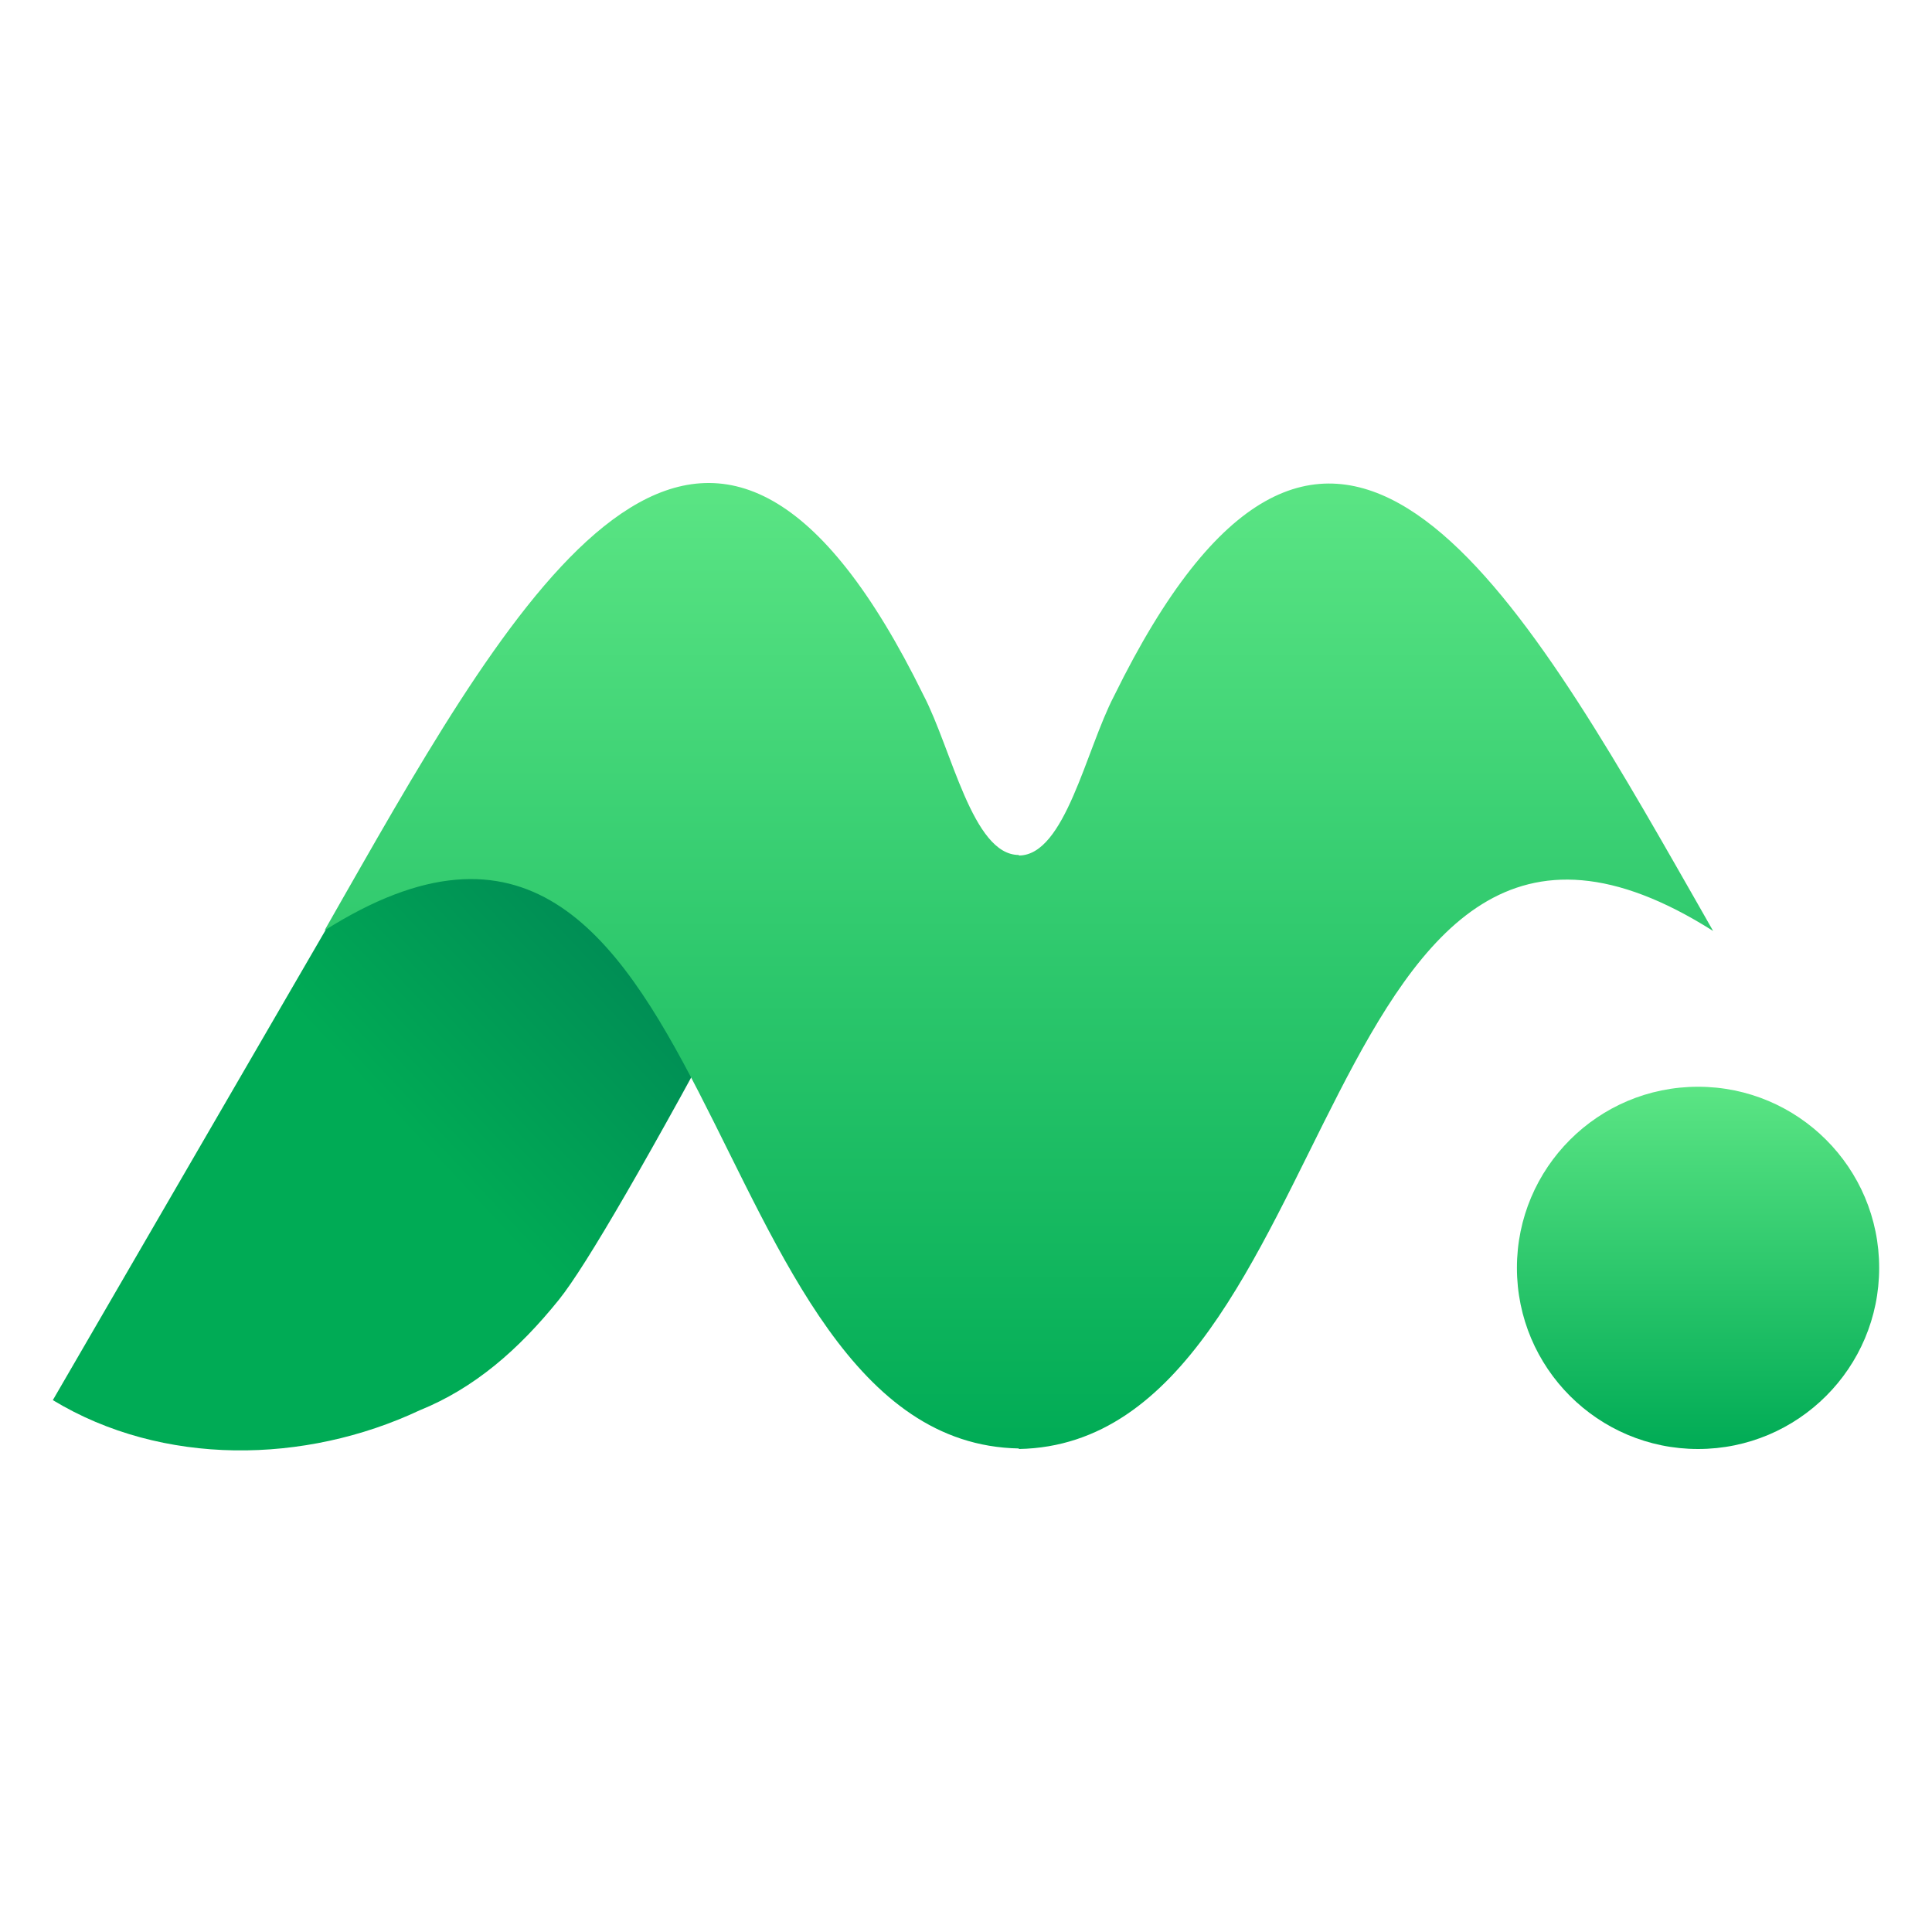
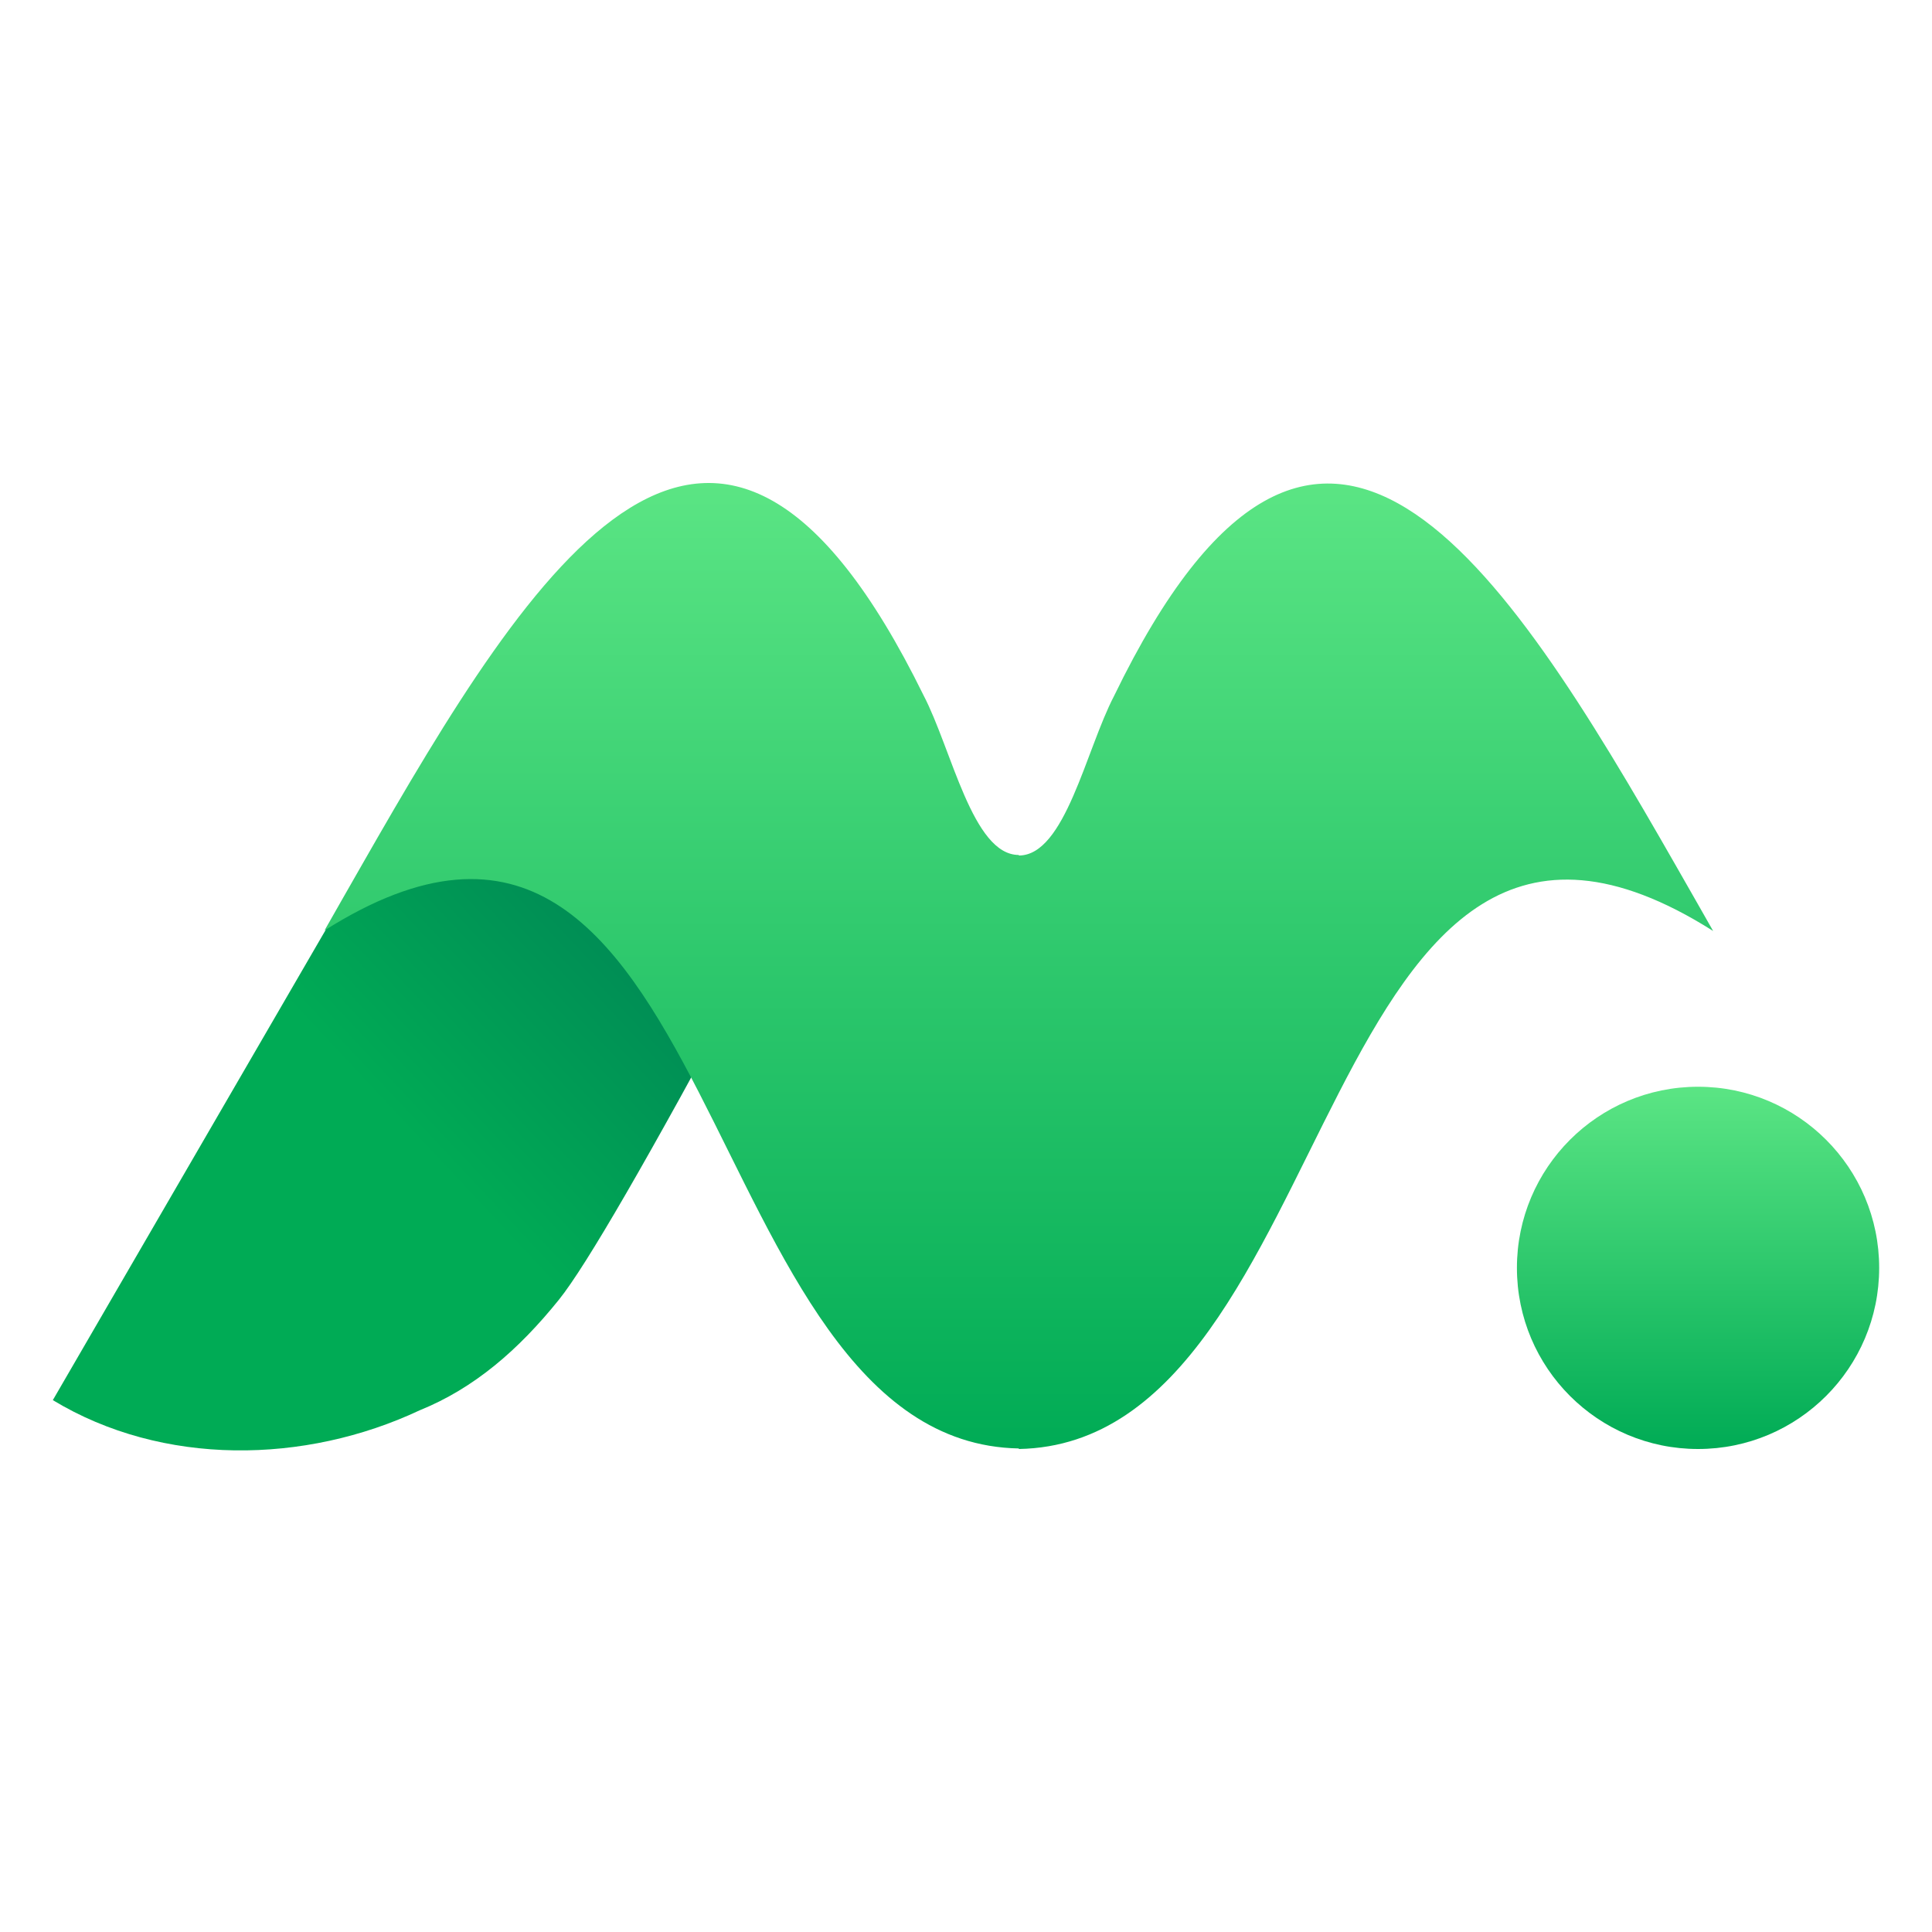
<svg xmlns="http://www.w3.org/2000/svg" height="512" viewBox="0 0 512 512" width="512">
  <linearGradient id="a" x1="100%" x2="50%" y1="5.663%" y2="50%">
    <stop offset="0" stop-color="#007b55" />
    <stop offset="1" stop-color="#00ab55" />
  </linearGradient>
  <linearGradient id="b" x1="50%" x2="50%" y1="0%" y2="100%">
    <stop offset="0" stop-color="#5be584" />
    <stop offset="1" stop-color="#00ab55" />
  </linearGradient>
  <g fill="none" fill-rule="evenodd" transform="translate(14 128)">
    <path d="m92.807 83.107c44.289 22.889 46.308 23.935 46.401 23.98.012.009.642.333 44.793 23.153-26.072 48.54-42.693 77.266-49.868 86.179-10.759 13.37-22.495 23.493-36.93 29.334-30.346 14.262-68.07 14.929-97.202-2.704z" fill="url(#a)" />
    <g fill="url(#b)">
-       <path d="m430.31 101.726c-46.271-80.956-94.1-157.228-149.043-45.344-7.516 14.383-12.995 42.337-25.267 42.337v-.142c-12.272 0-17.749-27.953-25.265-42.337-54.945-111.885-102.774-35.612-149.045 45.344-3.482 6.105-6.827 11.932-9.69 16.996 106.038-67.127 97.11 135.666 184 137.278v.142c86.891-1.611 77.962-204.405 184-137.28-2.861-5.062-6.206-10.889-9.69-16.994" />
+       <path d="m430.31 101.726c-46.271-80.956-94.808-157.228-149.043-45.344-7.516 14.383-12.995 42.337-25.267 42.337v-.142c-12.272 0-17.749-27.953-25.265-42.337-54.945-111.885-102.774-35.612-149.045 45.344-3.482 6.105-6.827 11.932-9.69 16.996 106.038-67.127 97.11 135.666 184 137.278v.142c86.891-1.611 77.962-204.405 184-137.28-2.861-5.062-6.206-10.889-9.69-16.994" />
      <path d="m436 256c26.509 0 48-21.491 48-48s-21.491-48-48-48-48 21.491-48 48 21.491 48 48 48" />
    </g>
  </g>
</svg>
